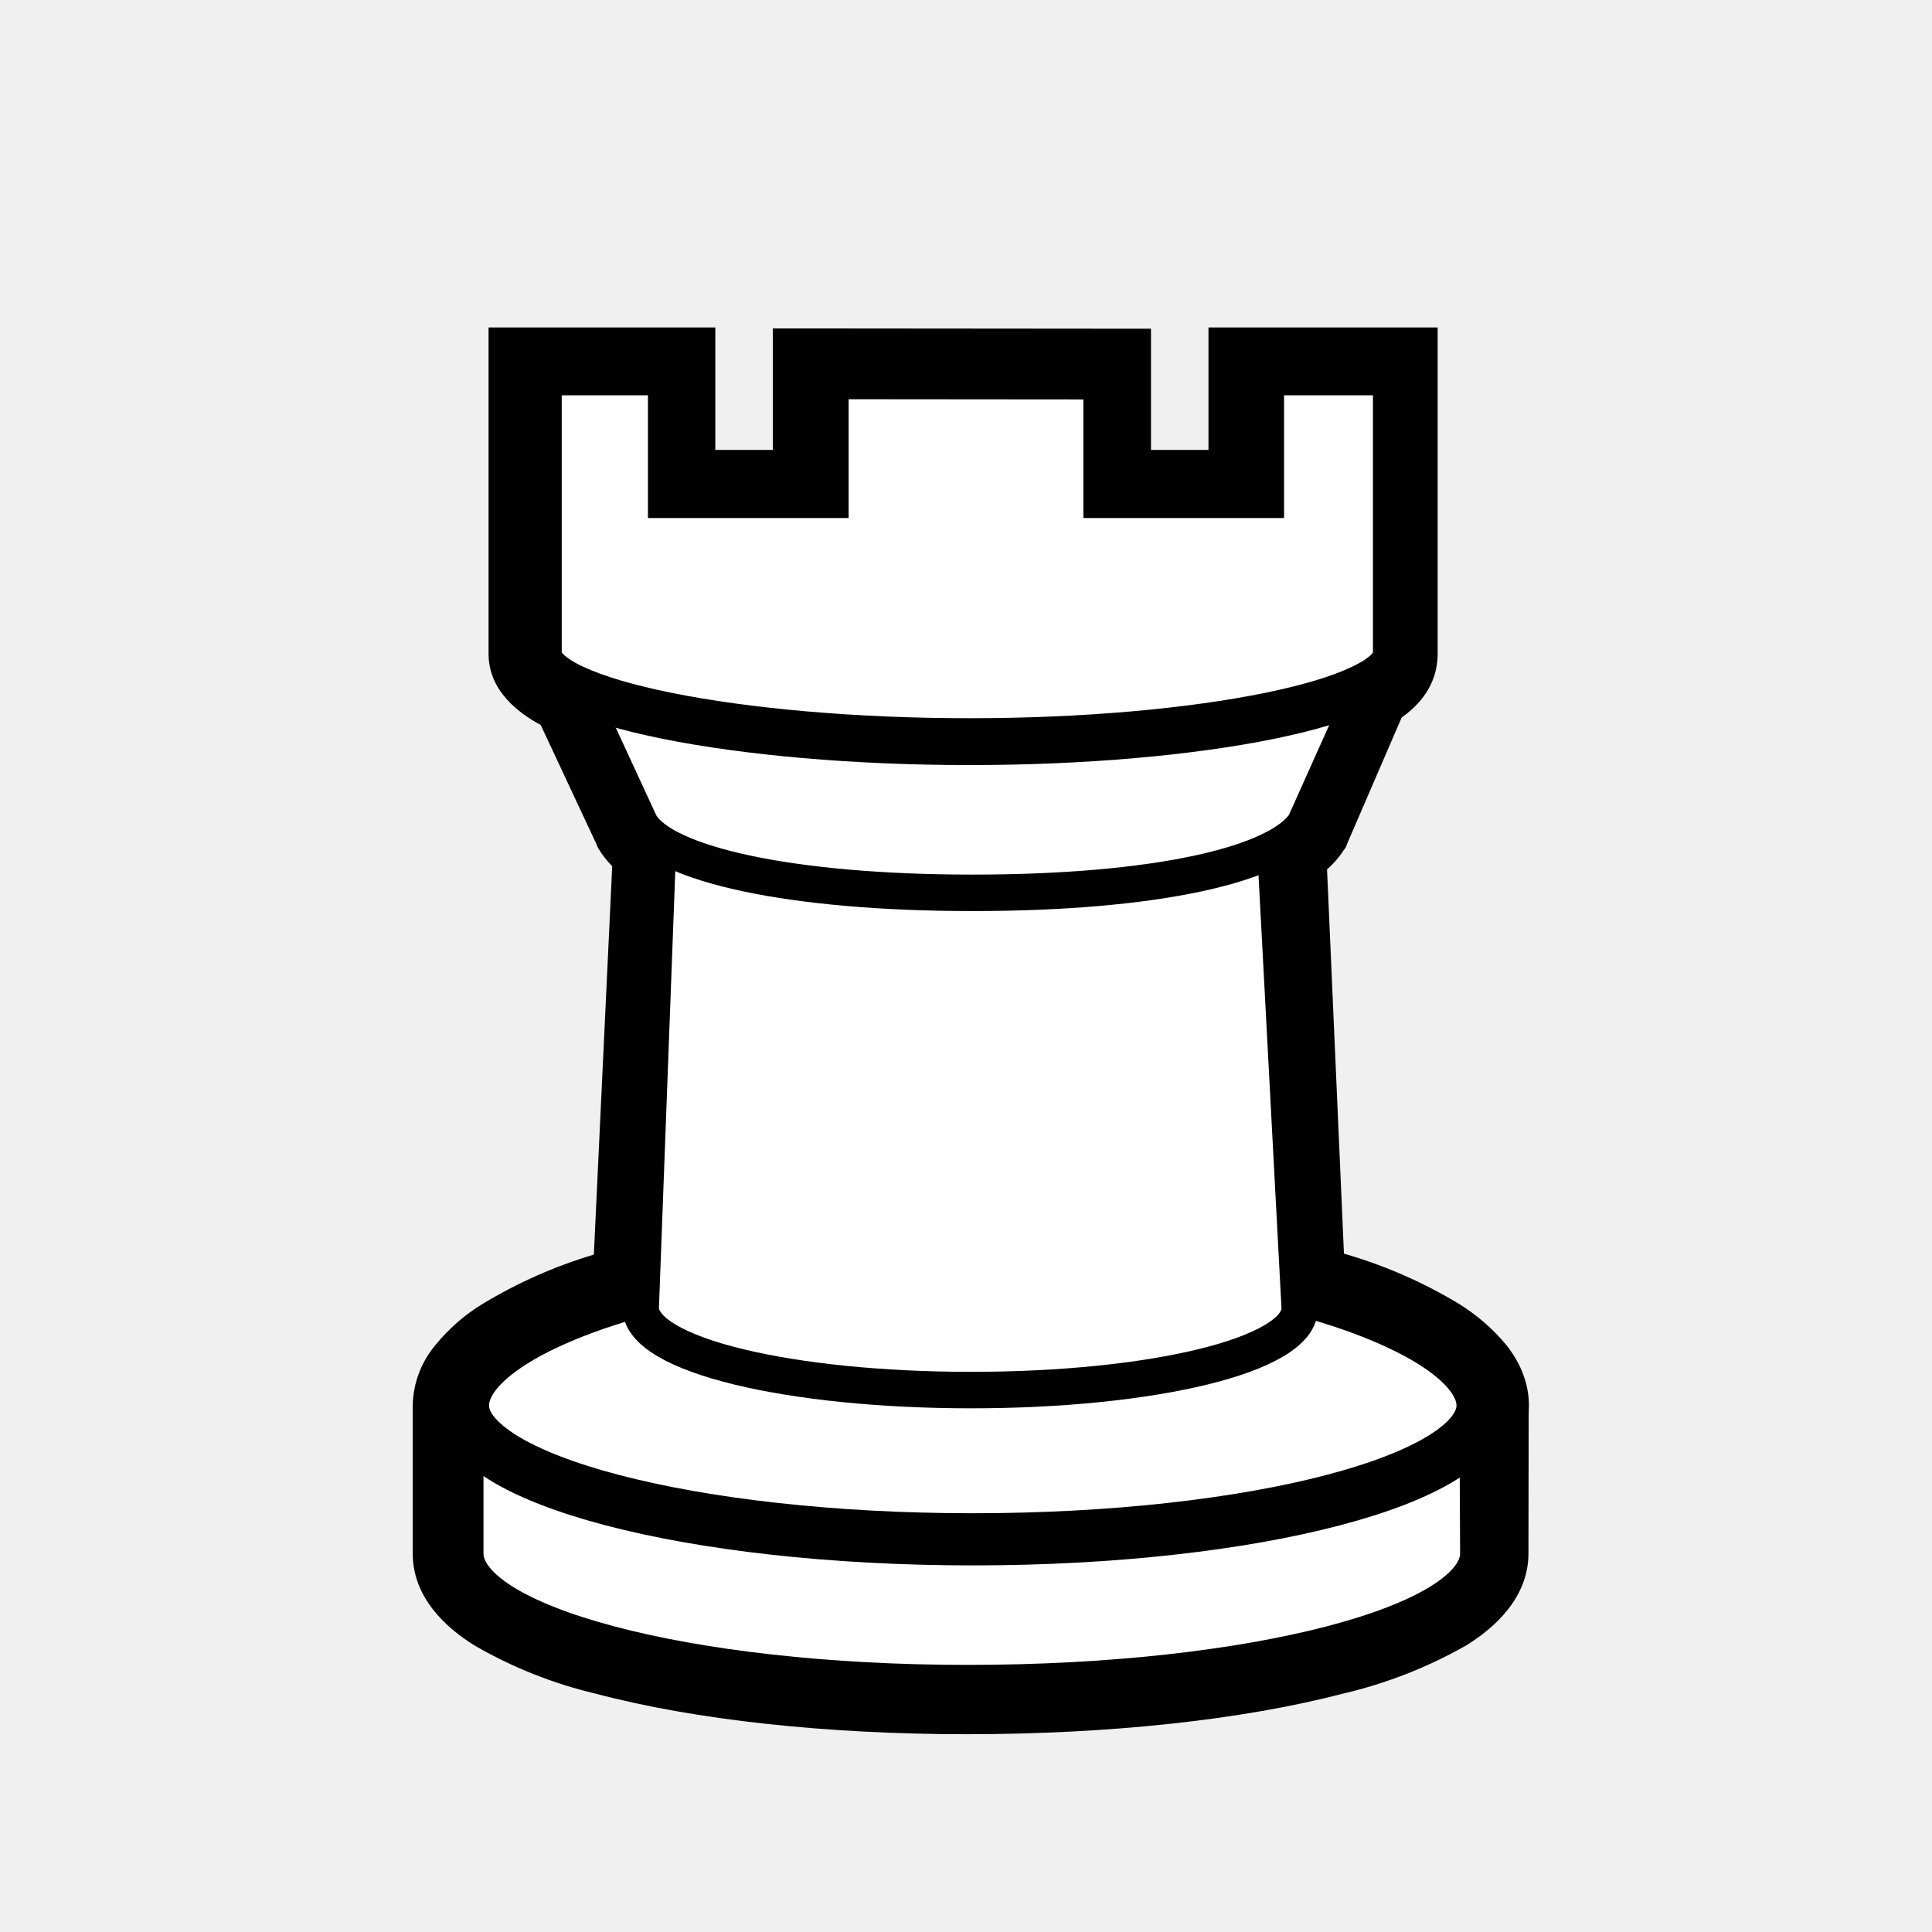
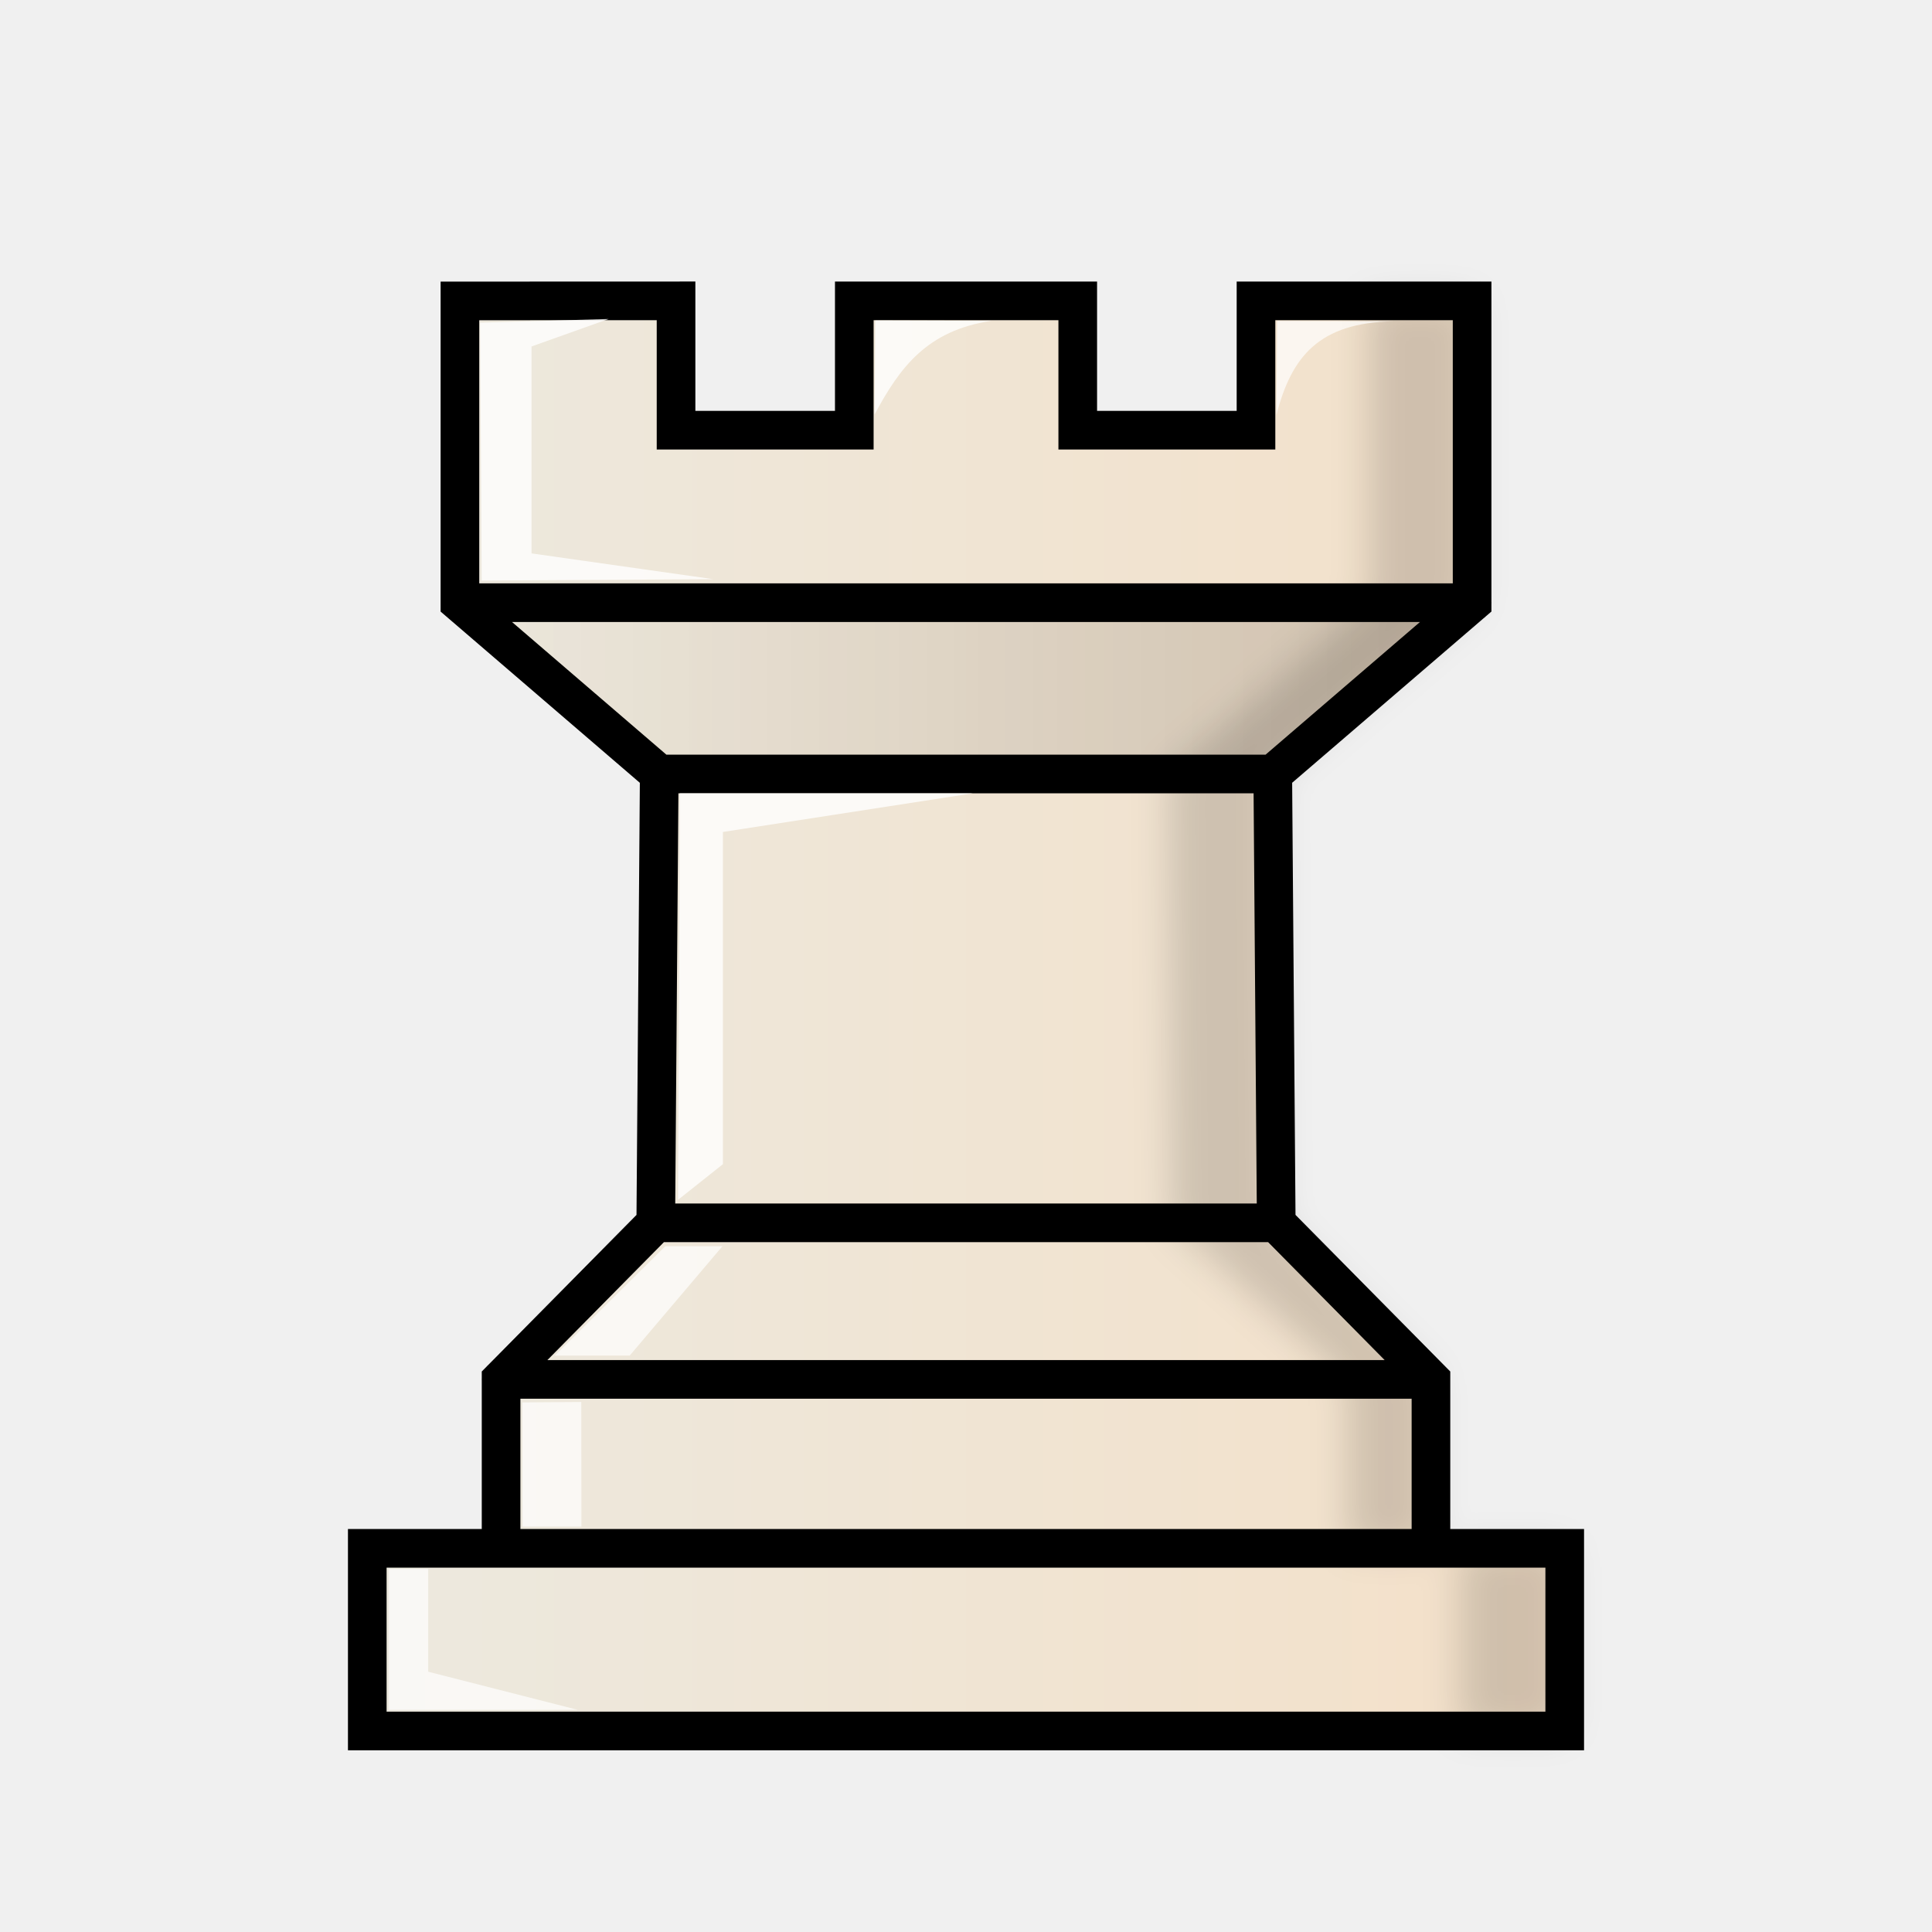
- <svg xmlns="http://www.w3.org/2000/svg" viewBox="0 0 800 800">
-   <path fill="#fff" d="M400.4 708.3c-57.1 0-110.8-5.8-151.2-16.5-45.5-12-68.5-28.4-68.5-48.6V582c0-28.4 44.1-46.2 74.7-55.3l8.1-172.4a31.9 31.9 0 0 1-7.3-8.1l-.2-.3-24.7-52.8c-19.3-9.5-19.3-19-19.3-22.2V145.3h74.5v50.8h43.2v-50.3l137.2.1v50.2H510v-50.8h75.6v125.4c0 7.8-4.2 14.5-13 19.9l-24 55.4-.4.8c-2.1 3.1-5 6-8.5 8.6l7.6 170.9c21.1 6 38.8 13.5 51.5 21.6 16.5 10.5 24.8 21.9 24.8 34.1l-.1 2.5-.1 58.6c0 20.2-23.4 36.6-69.6 48.6-40.9 10.7-95.5 16.6-153.4 16.6" />
-   <path d="M576 155v115.7c0 4.5-3.2 9-10.9 13.1l-24.9 57.7a31.6 31.6 0 0 1-10.4 9L538 534c47.2 12.5 76 30.8 76 48.2l-.1 1.9-.1 59.3c0 30.6-95 55.4-213.3 55.4-116.6 0-210-24.7-210-55.4v-61.2c0-17.2 28.2-35.3 74.4-47.8l8.6-184.7a27.4 27.4 0 0 1-8.9-8.1l-26-55.7c-10.4-4.5-16.8-9.6-16.8-15V155H277v50.8h62.6v-50.3l117.7.1v50.2H520V155zm19.5-19.4h-95.1v50.7h-23.8v-50.2h-19.4l-117.5-.1H320v50.3h-23.8v-50.7h-93.9v135.1c0 15.4 12.5 24.6 21.6 29.5l23.1 49.4.3.8.4.8c1.5 2.6 3.5 5.1 5.8 7.5l-7.6 160.8a198.9 198.9 0 0 0-46.2 20.5 75.8 75.8 0 0 0-19.5 17.1 39.8 39.8 0 0 0-9.3 24.9v61.3c0 18.3 13.9 30.8 25.5 38a184.6 184.6 0 0 0 50.2 20c41.1 10.9 95.7 16.8 153.7 16.8 58.8 0 114-5.9 155.8-16.8a191.2 191.2 0 0 0 50.9-19.9c11.9-7.3 25.9-19.9 25.9-38.1l.1-58.2.1-3c0-8.7-3.1-17.3-9.4-25.2a80.4 80.4 0 0 0-19.9-17.2 198.6 198.6 0 0 0-47.3-20.6l-7-159.1c2.7-2.4 5-5 6.8-7.8l1-1.4.6-1.6 22.5-52.1c12.3-8.7 14.9-18.9 14.9-26.4V135.6z" />
-   <g fill="#fff" stroke="#000" stroke-miterlimit="10">
-     <path stroke-linecap="round" stroke-width="18.4" d="M191 581.6v61.6c0 30.6 93.1 55.4 209.6 55.4 118.3 0 213.2-24.8 213.2-55.4l-.3-61.3" />
-     <path stroke-width="21.6" d="M613.9 582c0 30.6-94.5 55.4-211.1 55.4S191.7 612.6 191.7 582s87.5-64 211.1-64c121.6-.1 211.1 33.3 211.1 64z" />
-     <path stroke-width="15.1" d="m275.8 260.9-10.5 280.6c0 19.7 62.1 34.1 136.8 34.1 74.8 0 136.1-14.4 136.1-33.9l-14.9-280.8z" />
-     <path stroke-width="15.1" d="m231.3 268.1 33.8 73.1c9.5 16.5 61.6 28.5 137.6 28.5s126.4-11.7 137.6-28.5l32.8-73.1" />
-     <path stroke-linecap="square" stroke-width="19.4" d="M522 154v50.8h-63.7v-49.1l-116.6-.1v49.2H278V154h-55.1v116.7c0 20.1 83.1 36.4 178.5 36.4 95.5 0 176.8-16.3 176.8-36.4V154z" />
-   </g>
+ <svg xmlns="http://www.w3.org/2000/svg" fill-rule="evenodd" clip-rule="evenodd" image-rendering="optimizeQuality" shape-rendering="geometricPrecision" text-rendering="geometricPrecision" viewBox="0 1.5 50 50">
+   <defs>
+     <linearGradient id="a" x1="9.005" x2="40.995" y1="26.762" y2="26.762" gradientTransform="translate(0 1.029)" gradientUnits="userSpaceOnUse">
+       <stop offset="0" stop-color="#ece9df" />
+       <stop offset="1" stop-color="#f4e0c8" />
+     </linearGradient>
+     <linearGradient id="c" x1="-36.133" x2="-9.938" y1="-313.97" y2="-313.97" gradientTransform="matrix(-1 0 0 1 1.964 333.28)" gradientUnits="userSpaceOnUse">
+       <stop offset="0" />
+       <stop offset="1" stop-opacity="0" />
+     </linearGradient>
+     <filter id="b" width="1.223" height="1.061" x="-.112" y="-.03" color-interpolation-filters="sRGB">
+       <feGaussianBlur stdDeviation=".463" />
+     </filter>
+   </defs>
+   <path fill="url(#a)" stroke="#000" stroke-linecap="round" d="M12.973 41.57h24.121m-24.127-4.371h24.066m-20.061-4.052H33.03M17.062 21.53h15.879m-21.038-4.432h26.196m-26.196-7.81v7.81l5.158 4.433-.09 11.618-4.003 4.051v4.371H9.505v4.726h30.99V41.57h-3.462V37.2l-4.004-4.052-.09-11.618 5.159-4.433v-7.81h-5.593v3.347h-4.613V9.286h-5.783v3.348h-4.613V9.286z" />
+   <path d="M46.199-268.38v7.725l-5.02 4.386.089 11.489 4.413 4.006v4.323h2.829v4.673h2.632v-4.673h-3.358v-4.322L43.9-244.78l-.088-11.492 5.002-4.383v-7.725z" filter="url(#b)" opacity=".15" style="mix-blend-mode:normal" transform="matrix(1.031 0 0 1.0112 -12.232 280.67)" />
+   <path fill="#fff" d="m12.466 16.525-.041-6.675 3.328-.095-1.997.711v5.356l4.704.667zm5.13 5.506h7.58l-6.467 1v8.598l-1.161.922z" opacity=".8" style="mix-blend-mode:normal" />
+   <path fill="#fff" d="m14.358 36.582 2.86-2.83h1.479l-2.4 2.83zm-.84 1.212.005 3.214h1.524l-.003-3.225zm-3.451 4.31h1.015v2.66l3.872.987h-4.887z" opacity=".7" style="mix-blend-mode:normal" />
+   <path fill="#fff" d="m22.651 9.794-.017 2.433c.658-1.23 1.363-2.176 3.026-2.424z" opacity=".8" style="mix-blend-mode:normal" />
+   <path fill="#fff" d="m33.051 9.807-.017 2.433c.388-1.52 1.111-2.39 3.026-2.425z" opacity=".7" style="mix-blend-mode:normal" />
+   <path fill="url(#c)" d="M38.098 17.097H11.903l5.16 4.433H32.94z" opacity=".15" />
</svg>
